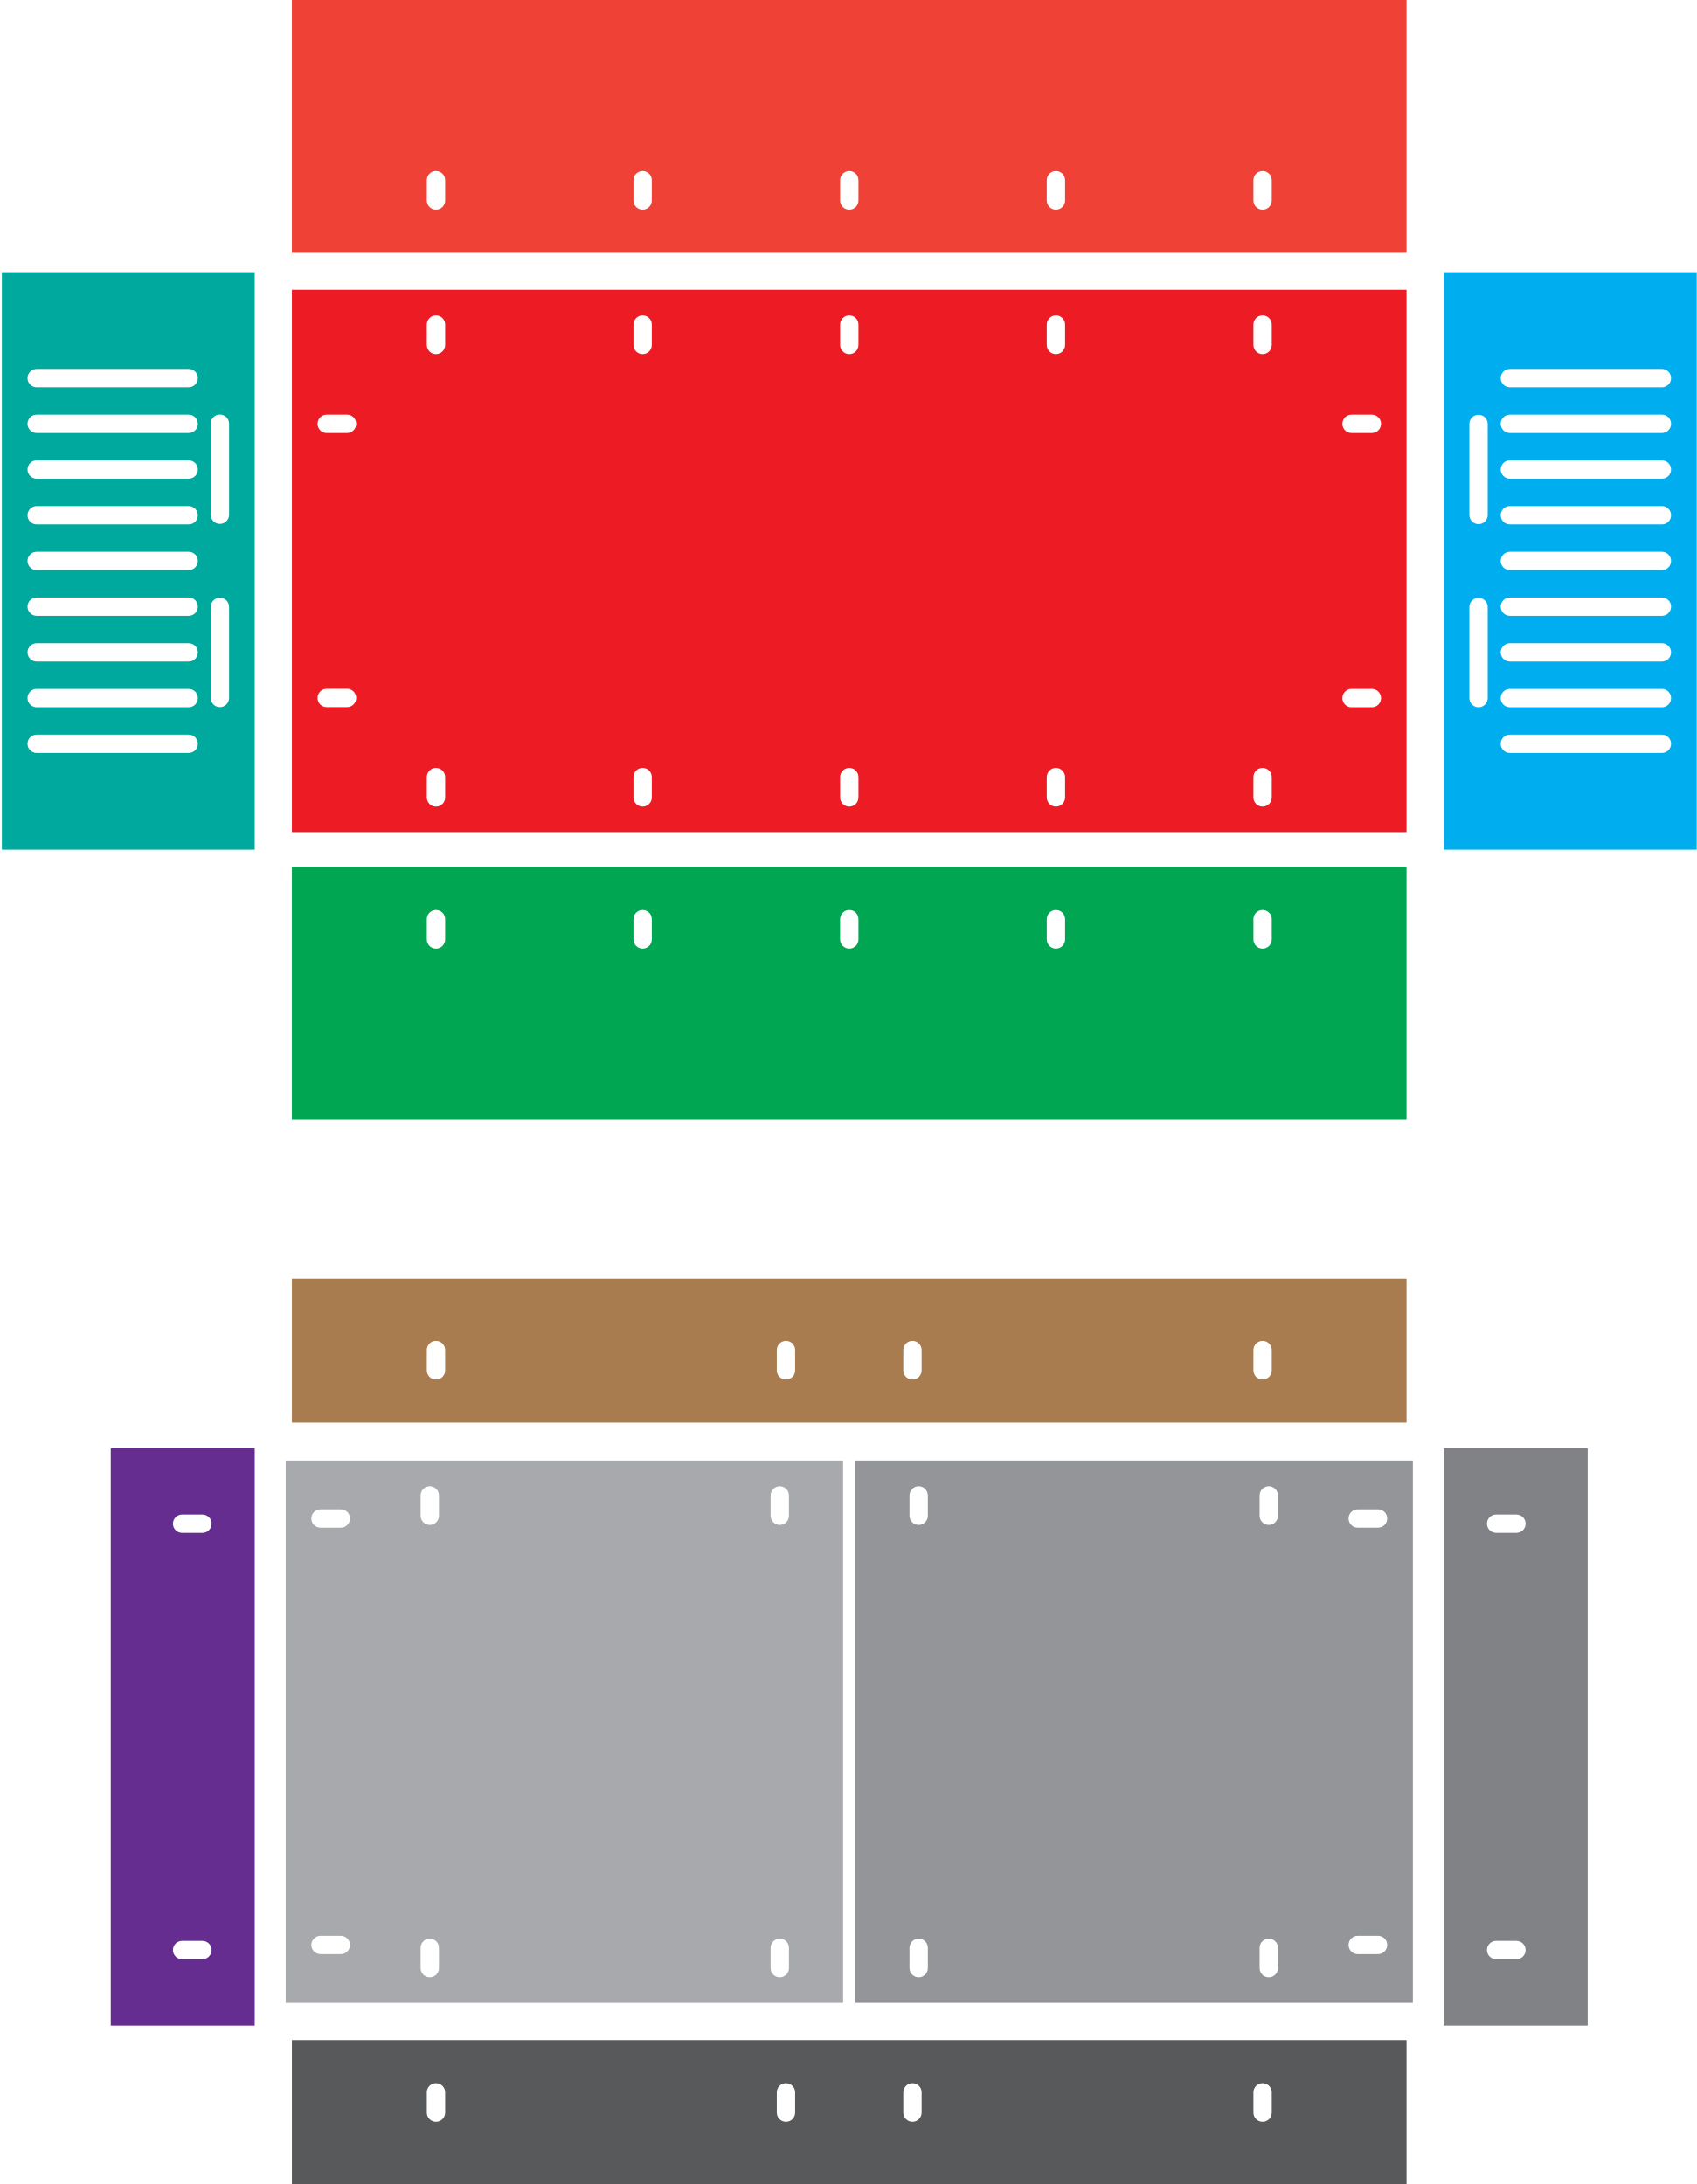
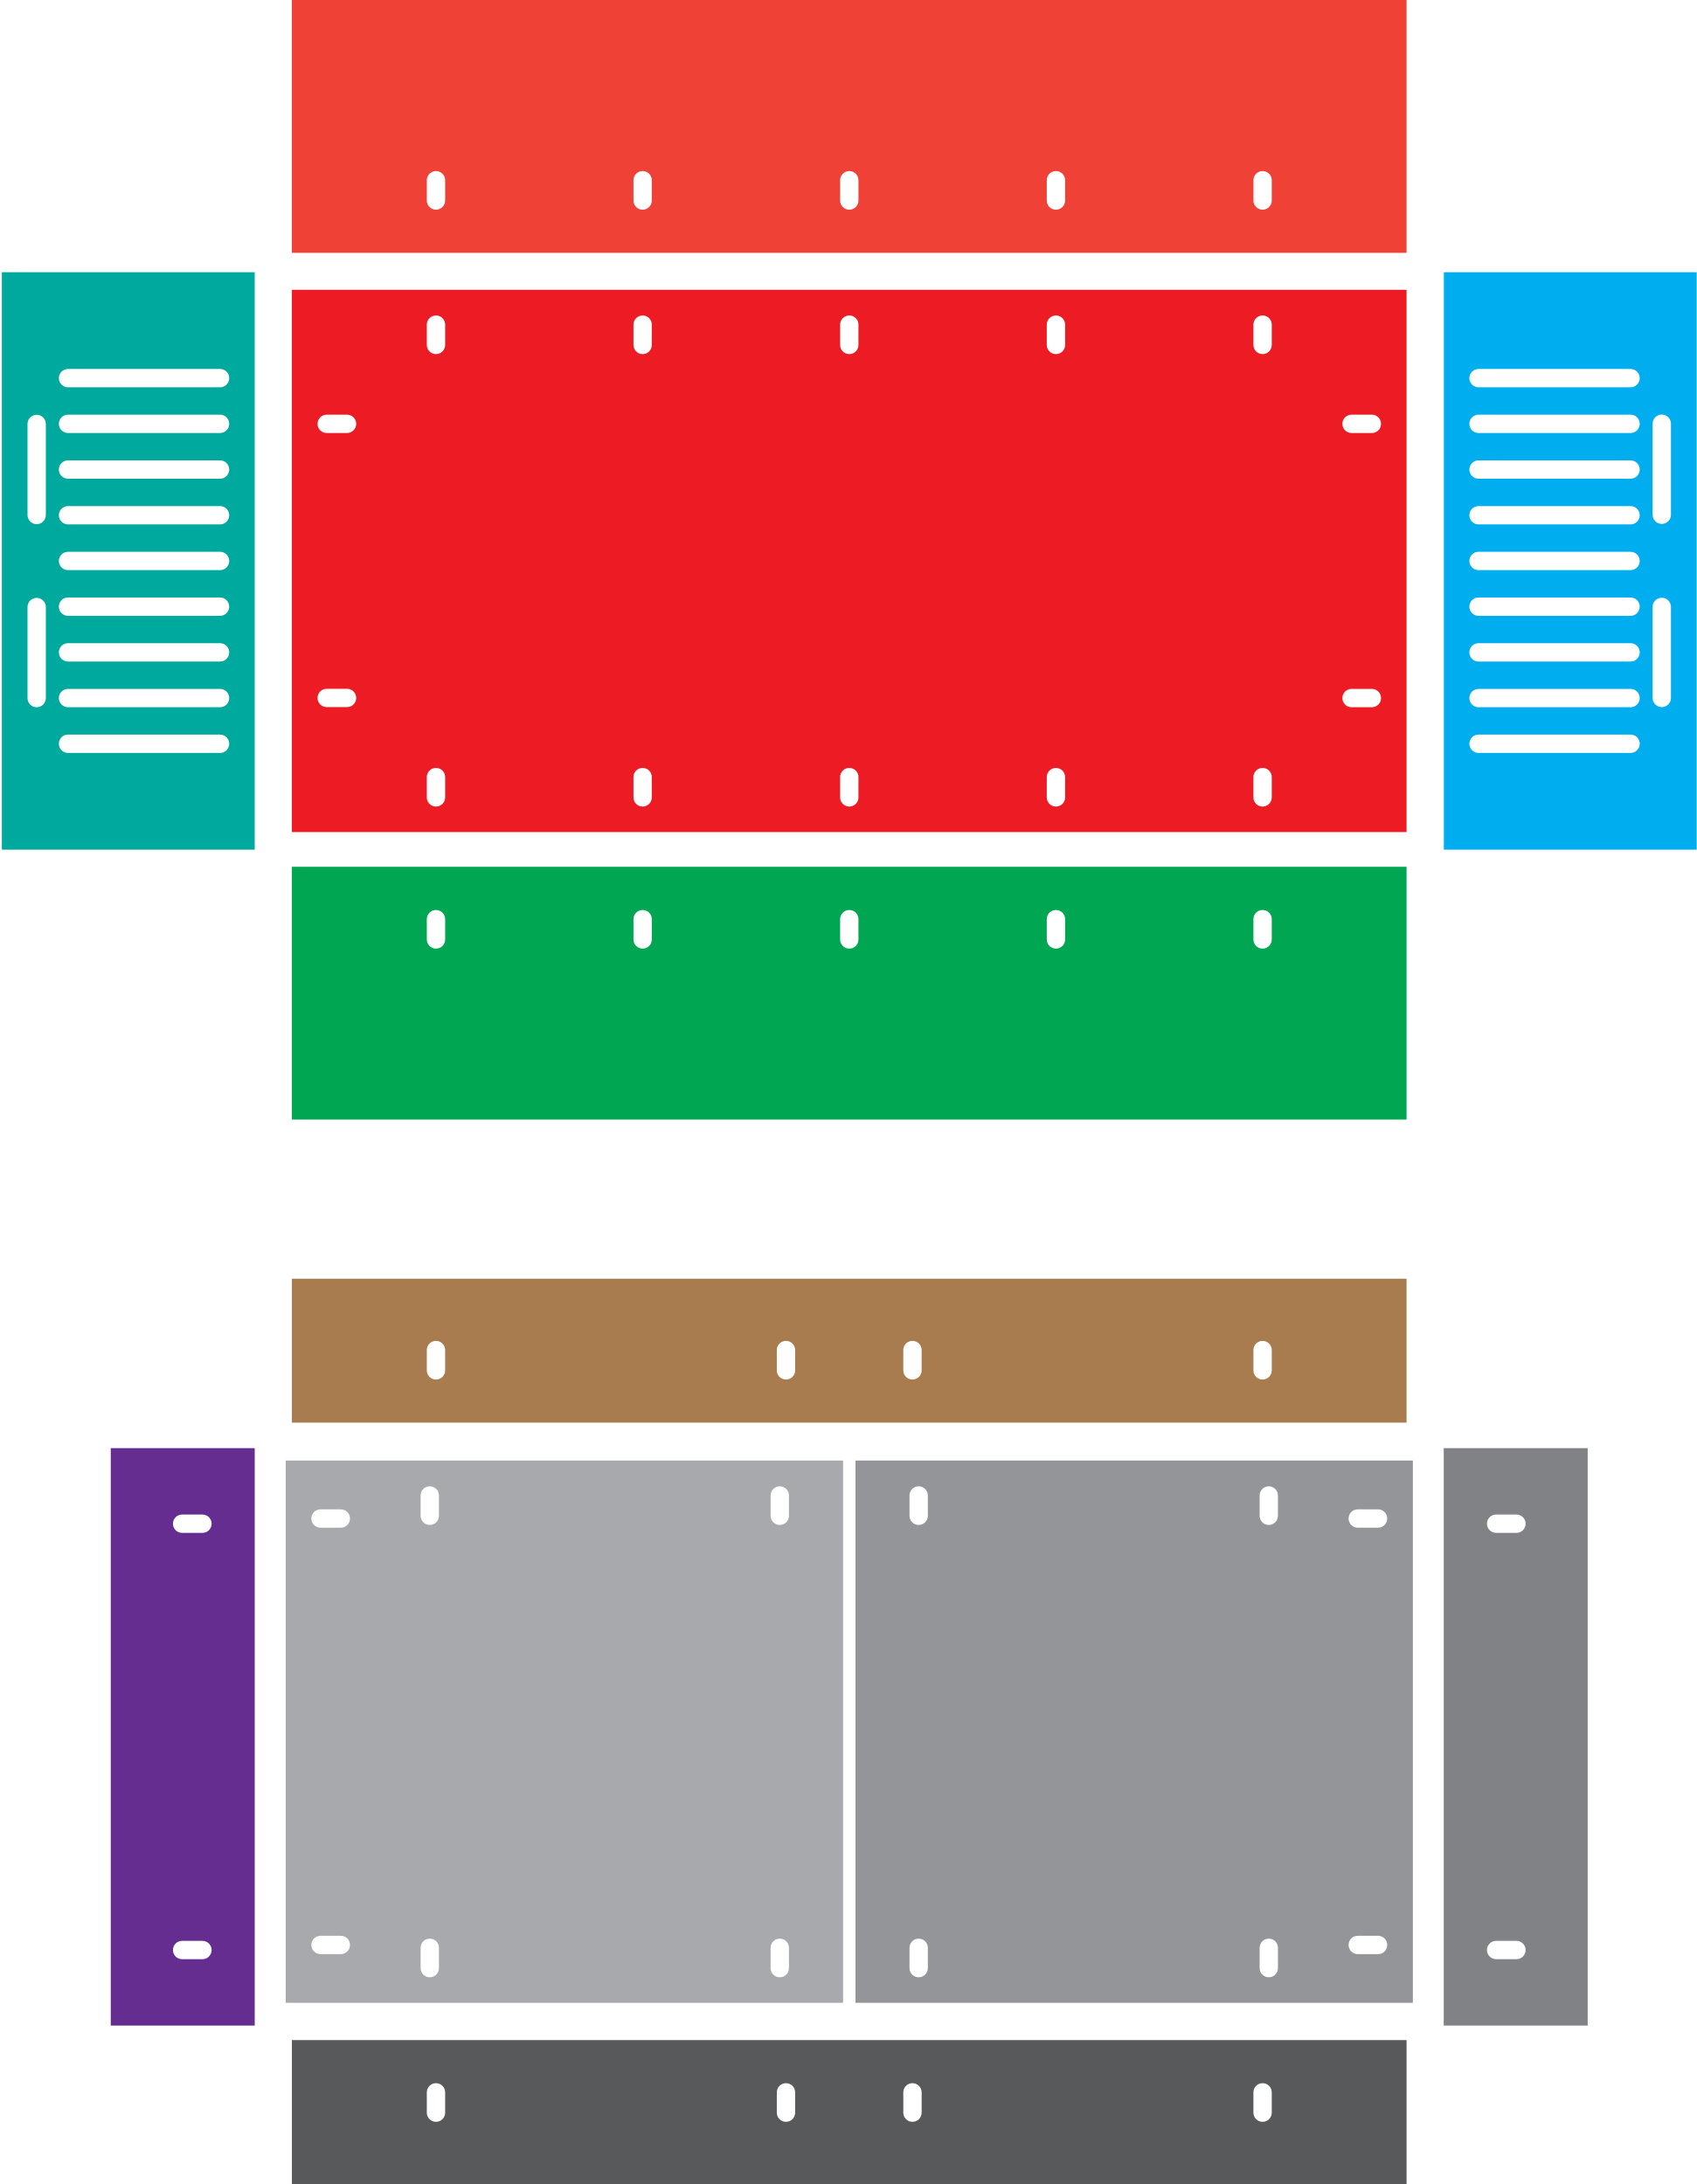
<svg xmlns="http://www.w3.org/2000/svg" viewBox="0 0 1369.4 1763.3">
  <path d="M235.6 234v437.8h899.7V234zm44.5 336.9h-16.4c-4.1 0-7.4-3.3-7.4-7.4s3.3-7.4 7.4-7.4h16.4c4.1 0 7.4 3.3 7.4 7.4s-3.3 7.4-7.4 7.4m0-221.3h-16.4c-4.1 0-7.4-3.3-7.4-7.4s3.3-7.4 7.4-7.4h16.4c4.1 0 7.4 3.3 7.4 7.4s-3.3 7.4-7.4 7.4m79.2 294.2c0 4.1-3.3 7.4-7.4 7.4s-7.4-3.3-7.4-7.4v-16.4c0-4.1 3.3-7.4 7.4-7.4s7.4 3.3 7.4 7.4zm0-365.3c0 4.1-3.3 7.4-7.4 7.4s-7.4-3.3-7.4-7.4v-16.4c0-4.1 3.3-7.4 7.4-7.4s7.4 3.3 7.4 7.4zm166.8 365.3c0 4.1-3.3 7.4-7.4 7.4s-7.4-3.3-7.4-7.4v-16.4c0-4.1 3.3-7.4 7.4-7.4s7.4 3.3 7.4 7.4zm0-365.3c0 4.1-3.3 7.4-7.4 7.4s-7.4-3.3-7.4-7.4v-16.4c0-4.1 3.3-7.4 7.4-7.4s7.4 3.3 7.4 7.4zm166.8 365.3c0 4.1-3.3 7.4-7.4 7.4s-7.4-3.3-7.4-7.4v-16.4c0-4.1 3.3-7.4 7.4-7.4s7.4 3.3 7.4 7.4zm0-365.3c0 4.1-3.3 7.4-7.4 7.4s-7.4-3.3-7.4-7.4v-16.4c0-4.1 3.3-7.4 7.4-7.4s7.4 3.3 7.4 7.4zm166.8 365.3c0 4.1-3.3 7.4-7.4 7.4s-7.4-3.3-7.4-7.4v-16.4c0-4.1 3.3-7.4 7.4-7.4s7.4 3.3 7.4 7.4zm0-365.3c0 4.1-3.3 7.4-7.4 7.4s-7.4-3.3-7.4-7.4v-16.4c0-4.1 3.3-7.4 7.4-7.4s7.4 3.3 7.4 7.4zm166.8 365.3c0 4.1-3.3 7.4-7.4 7.4s-7.4-3.3-7.4-7.4v-16.4c0-4.1 3.3-7.4 7.4-7.4s7.4 3.3 7.4 7.4zm0-365.3c0 4.1-3.3 7.4-7.4 7.4s-7.4-3.3-7.4-7.4v-16.4c0-4.1 3.3-7.4 7.4-7.4s7.4 3.3 7.4 7.4zm80.8 292.5h-16.4c-4.1 0-7.4-3.3-7.4-7.4s3.3-7.4 7.4-7.4h16.4c4.1 0 7.4 3.3 7.4 7.4s-3.3 7.4-7.4 7.4m0-221.4h-16.4c-4.1 0-7.4-3.3-7.4-7.4s3.3-7.4 7.4-7.4h16.4c4.1 0 7.4 3.3 7.4 7.4s-3.3 7.4-7.4 7.4" style="fill:#ed1c24" />
  <path d="M690.5 1179.2V1617h449.9v-437.8zm58.4 409.8c0 4.1-3.3 7.4-7.4 7.4s-7.4-3.3-7.4-7.4v-16.4c0-4.1 3.3-7.4 7.4-7.4s7.4 3.3 7.4 7.4zm0-365.2c0 4.1-3.3 7.4-7.4 7.4s-7.4-3.3-7.4-7.4v-16.4c0-4.1 3.3-7.4 7.4-7.4s7.4 3.3 7.4 7.4zm282.6 365.2c0 4.1-3.3 7.4-7.4 7.4s-7.4-3.3-7.4-7.4v-16.4c0-4.1 3.3-7.4 7.4-7.4s7.4 3.3 7.4 7.4zm0-365.2c0 4.1-3.3 7.4-7.4 7.4s-7.4-3.3-7.4-7.4v-16.4c0-4.1 3.3-7.4 7.4-7.4s7.4 3.3 7.4 7.4zm80.8 353.9h-16.4c-4.1 0-7.4-3.3-7.4-7.4s3.3-7.4 7.4-7.4h16.4c4.1 0 7.4 3.3 7.4 7.4s-3.3 7.4-7.4 7.4m0-344.3h-16.4c-4.1 0-7.4-3.3-7.4-7.4s3.3-7.4 7.4-7.4h16.4c4.1 0 7.4 3.3 7.4 7.4s-3.3 7.4-7.4 7.4" style="fill:#939598" />
  <path d="M230.6 1179.2V1617h449.9v-437.8zm44.5 398.5h-16.4c-4.1 0-7.4-3.3-7.4-7.4s3.3-7.4 7.4-7.4h16.4c4.1 0 7.4 3.3 7.4 7.4s-3.3 7.4-7.4 7.4m0-344.3h-16.4c-4.1 0-7.4-3.3-7.4-7.4s3.3-7.4 7.4-7.4h16.4c4.1 0 7.4 3.3 7.4 7.4s-3.3 7.4-7.4 7.4m79.2 355.6c0 4.1-3.3 7.4-7.4 7.4s-7.4-3.3-7.4-7.4v-16.4c0-4.1 3.3-7.4 7.4-7.4s7.4 3.3 7.4 7.4zm0-365.2c0 4.1-3.3 7.4-7.4 7.4s-7.4-3.3-7.4-7.4v-16.4c0-4.1 3.3-7.4 7.4-7.4s7.4 3.3 7.4 7.4zM636.8 1589c0 4.1-3.3 7.4-7.4 7.4s-7.4-3.3-7.4-7.4v-16.4c0-4.1 3.3-7.4 7.4-7.4s7.4 3.3 7.4 7.4zm0-365.2c0 4.1-3.3 7.4-7.4 7.4s-7.4-3.3-7.4-7.4v-16.4c0-4.1 3.3-7.4 7.4-7.4s7.4 3.3 7.4 7.4z" style="fill:#a7a9ac" />
  <path d="M235.6 1647.1v116.2h899.7v-116.2zm123.7 58.6c0 4.1-3.3 7.4-7.4 7.4s-7.4-3.3-7.4-7.4v-16.4c0-4.1 3.3-7.4 7.4-7.4s7.4 3.3 7.4 7.4zm282.5 0c0 4.1-3.3 7.4-7.4 7.4s-7.4-3.3-7.4-7.4v-16.4c0-4.1 3.3-7.4 7.4-7.4s7.4 3.3 7.4 7.4zm102.1 0c0 4.1-3.3 7.4-7.4 7.4s-7.4-3.3-7.4-7.4v-16.4c0-4.1 3.3-7.4 7.4-7.4s7.4 3.3 7.4 7.4zm282.6 0c0 4.1-3.3 7.4-7.4 7.4s-7.4-3.3-7.4-7.4v-16.4c0-4.1 3.3-7.4 7.4-7.4s7.4 3.3 7.4 7.4z" style="fill:#58595b" />
  <path d="M235.6 1032.4v116.2h899.7v-116.2zm123.7 74c0 4.1-3.3 7.4-7.4 7.4s-7.4-3.3-7.4-7.4V1090c0-4.1 3.3-7.4 7.4-7.4s7.4 3.3 7.4 7.4zm282.5 0c0 4.1-3.3 7.4-7.4 7.4s-7.4-3.3-7.4-7.4V1090c0-4.1 3.3-7.4 7.4-7.4s7.4 3.3 7.4 7.4zm102.1 0c0 4.1-3.3 7.4-7.4 7.4s-7.4-3.3-7.4-7.4V1090c0-4.1 3.3-7.4 7.4-7.4s7.4 3.3 7.4 7.4zm282.6 0c0 4.1-3.3 7.4-7.4 7.4s-7.4-3.3-7.4-7.4V1090c0-4.1 3.3-7.4 7.4-7.4s7.4 3.3 7.4 7.4z" style="fill:#a97c50" />
  <path d="M1165.3 1169.2v466.2h116.2v-466.2zm58.7 412.6h-16.4c-4.1 0-7.4-3.3-7.4-7.4s3.3-7.4 7.4-7.4h16.4c4.1 0 7.4 3.3 7.4 7.4s-3.3 7.4-7.4 7.4m0-344.2h-16.4c-4.1 0-7.4-3.3-7.4-7.4s3.3-7.4 7.4-7.4h16.4c4.1 0 7.4 3.3 7.4 7.4s-3.3 7.4-7.4 7.4" style="fill:#808285" />
  <path d="M89.4 1169.2v466.2h116.2v-466.2zm74 412.6H147c-4.1 0-7.4-3.3-7.4-7.4s3.3-7.4 7.4-7.4h16.4c4.1 0 7.4 3.3 7.4 7.4s-3.3 7.4-7.4 7.4m0-344.2H147c-4.1 0-7.4-3.3-7.4-7.4s3.3-7.4 7.4-7.4h16.4c4.1 0 7.4 3.3 7.4 7.4s-3.3 7.4-7.4 7.4" style="fill:#662d91" />
-   <path d="M103.6 219.8H1.5V686h204.1V219.8zm48.7 388.1H29.6c-4.1 0-7.4-3.3-7.4-7.4s3.3-7.4 7.4-7.4h122.7c4.1 0 7.4 3.3 7.4 7.4s-3.3 7.4-7.4 7.4m0-36.9H29.6c-4.1 0-7.4-3.3-7.4-7.4s3.3-7.4 7.4-7.4h122.7c4.1 0 7.4 3.3 7.4 7.4s-3.3 7.4-7.4 7.4m0-36.9H29.6c-4.1 0-7.4-3.3-7.4-7.4s3.3-7.4 7.4-7.4h122.7c4.1 0 7.4 3.3 7.4 7.4s-3.3 7.4-7.4 7.4m0-36.9H29.6c-4.1 0-7.4-3.3-7.4-7.4s3.3-7.4 7.4-7.4h122.7c4.1 0 7.4 3.3 7.4 7.4s-3.3 7.4-7.4 7.4m0-36.9H29.6c-4.1 0-7.4-3.3-7.4-7.4s3.3-7.4 7.4-7.4h122.7c4.1 0 7.4 3.3 7.4 7.4s-3.3 7.4-7.4 7.4m0-36.9H29.6c-4.1 0-7.4-3.3-7.4-7.4s3.3-7.4 7.4-7.4h122.7c4.1 0 7.4 3.3 7.4 7.4s-3.3 7.4-7.4 7.4m0-36.9H29.6c-4.1 0-7.4-3.3-7.4-7.4s3.3-7.4 7.4-7.4h122.7c4.1 0 7.4 3.3 7.4 7.4s-3.3 7.4-7.4 7.4m0-36.9H29.6c-4.1 0-7.4-3.3-7.4-7.4s3.3-7.4 7.4-7.4h122.7c4.1 0 7.4 3.3 7.4 7.4s-3.3 7.4-7.4 7.4m0-36.9H29.6c-4.1 0-7.4-3.3-7.4-7.4s3.3-7.4 7.4-7.4h122.7c4.1 0 7.4 3.3 7.4 7.4s-3.3 7.4-7.4 7.4m32.6 250.8c0 4.1-3.3 7.4-7.4 7.4s-7.4-3.3-7.4-7.4V490c0-4.1 3.3-7.4 7.4-7.4s7.4 3.3 7.4 7.4zm0-147.9c0 4.1-3.3 7.4-7.4 7.4s-7.4-3.3-7.4-7.4v-73.5c0-4.1 3.3-7.4 7.4-7.4s7.4 3.3 7.4 7.4z" style="fill:#00a99d" />
-   <path d="M1267.4 219.8h-102V686h204.1V219.8h-102Zm-66.6 343.8c0 4.1-3.3 7.4-7.4 7.4s-7.4-3.3-7.4-7.4v-73.5c0-4.1 3.3-7.4 7.4-7.4s7.4 3.3 7.4 7.4zm0-147.8c0 4.1-3.3 7.4-7.4 7.4s-7.4-3.3-7.4-7.4v-73.5c0-4.1 3.3-7.4 7.4-7.4s7.4 3.3 7.4 7.4zm140.6 192.1h-122.7c-4.1 0-7.4-3.3-7.4-7.4s3.3-7.4 7.4-7.4h122.7c4.1 0 7.4 3.3 7.4 7.4s-3.3 7.4-7.4 7.4m0-36.9h-122.7c-4.1 0-7.4-3.3-7.4-7.4s3.3-7.4 7.4-7.4h122.7c4.1 0 7.4 3.3 7.4 7.4s-3.3 7.4-7.4 7.4m0-36.9h-122.7c-4.1 0-7.4-3.3-7.4-7.4s3.3-7.4 7.4-7.4h122.7c4.1 0 7.4 3.3 7.4 7.4s-3.3 7.4-7.4 7.4m0-36.9h-122.7c-4.1 0-7.4-3.3-7.4-7.4s3.3-7.4 7.4-7.4h122.7c4.1 0 7.4 3.3 7.4 7.4s-3.3 7.4-7.4 7.4m0-36.9h-122.7c-4.1 0-7.4-3.3-7.4-7.4s3.3-7.4 7.4-7.4h122.7c4.1 0 7.4 3.3 7.4 7.4s-3.3 7.4-7.4 7.4m0-36.9h-122.7c-4.1 0-7.4-3.3-7.4-7.4s3.3-7.4 7.4-7.4h122.7c4.1 0 7.4 3.3 7.4 7.4s-3.3 7.4-7.4 7.4m0-36.9h-122.7c-4.1 0-7.4-3.3-7.4-7.4s3.3-7.4 7.4-7.4h122.7c4.1 0 7.4 3.3 7.4 7.4s-3.3 7.4-7.4 7.4m0-36.9h-122.7c-4.1 0-7.4-3.3-7.4-7.4s3.3-7.4 7.4-7.4h122.7c4.1 0 7.4 3.3 7.4 7.4s-3.3 7.4-7.4 7.4m0-36.9h-122.7c-4.1 0-7.4-3.3-7.4-7.4s3.3-7.4 7.4-7.4h122.7c4.1 0 7.4 3.3 7.4 7.4s-3.3 7.4-7.4 7.4" style="fill:#00aeef" />
+   <path d="M103.6 219.8H1.5V686h204.1V219.8zM37 563.6c0 4.1-3.3 7.4-7.4 7.4s-7.4-3.3-7.4-7.4v-73.5c0-4.1 3.3-7.4 7.4-7.4s7.4 3.3 7.4 7.4zm0-147.8c0 4.1-3.3 7.4-7.4 7.4s-7.4-3.3-7.4-7.4v-73.5c0-4.1 3.3-7.4 7.4-7.4s7.4 3.3 7.4 7.4zm140.6 192.1H54.9c-4.1 0-7.4-3.3-7.4-7.4s3.3-7.4 7.4-7.4h122.7c4.1 0 7.4 3.3 7.4 7.4s-3.3 7.4-7.4 7.4m0-36.9H54.9c-4.1 0-7.4-3.3-7.4-7.4s3.3-7.4 7.4-7.4h122.7c4.1 0 7.4 3.3 7.4 7.4s-3.3 7.4-7.4 7.4m0-36.9H54.9c-4.1 0-7.4-3.3-7.4-7.4s3.3-7.4 7.4-7.4h122.7c4.1 0 7.4 3.3 7.4 7.4s-3.3 7.4-7.4 7.4m0-36.9H54.9c-4.1 0-7.4-3.3-7.4-7.4s3.3-7.4 7.4-7.4h122.7c4.1 0 7.4 3.3 7.4 7.4s-3.3 7.4-7.4 7.4m0-36.9H54.9c-4.1 0-7.4-3.3-7.4-7.4s3.3-7.4 7.4-7.4h122.7c4.1 0 7.4 3.3 7.4 7.4s-3.3 7.4-7.4 7.4m0-36.9H54.9c-4.1 0-7.4-3.3-7.4-7.4s3.3-7.4 7.4-7.4h122.7c4.1 0 7.4 3.3 7.4 7.4s-3.3 7.4-7.4 7.4m0-36.9H54.9c-4.1 0-7.4-3.3-7.4-7.4s3.3-7.4 7.4-7.4h122.7c4.1 0 7.4 3.3 7.4 7.4s-3.3 7.4-7.4 7.4m0-36.9H54.9c-4.1 0-7.4-3.3-7.4-7.4s3.3-7.4 7.4-7.4h122.7c4.1 0 7.4 3.3 7.4 7.4s-3.3 7.4-7.4 7.4m0-36.9H54.9c-4.1 0-7.4-3.3-7.4-7.4s3.3-7.4 7.4-7.4h122.7c4.1 0 7.4 3.3 7.4 7.4s-3.3 7.4-7.4 7.4" style="fill:#00a99d" />
+   <path d="M1267.4 219.8h-102V686h204.1V219.8h-102Zm48.7 388.1h-122.7c-4.1 0-7.4-3.3-7.4-7.4s3.3-7.4 7.4-7.4h122.7c4.1 0 7.4 3.3 7.4 7.4s-3.3 7.4-7.4 7.4m0-36.9h-122.7c-4.1 0-7.4-3.3-7.4-7.4s3.3-7.4 7.4-7.4h122.7c4.1 0 7.4 3.3 7.4 7.4s-3.3 7.4-7.4 7.4m0-36.9h-122.7c-4.1 0-7.4-3.3-7.4-7.4s3.3-7.4 7.4-7.4h122.7c4.1 0 7.4 3.3 7.4 7.4s-3.3 7.4-7.4 7.4m0-36.9h-122.7c-4.1 0-7.4-3.3-7.4-7.4s3.3-7.4 7.4-7.4h122.7c4.1 0 7.4 3.3 7.4 7.4s-3.3 7.4-7.4 7.4m0-36.9h-122.7c-4.1 0-7.4-3.3-7.4-7.4s3.3-7.4 7.4-7.4h122.7c4.1 0 7.4 3.3 7.4 7.4s-3.3 7.4-7.4 7.4m0-36.9h-122.7c-4.1 0-7.4-3.3-7.4-7.4s3.3-7.4 7.4-7.4h122.7c4.1 0 7.4 3.3 7.4 7.4s-3.3 7.4-7.4 7.4m0-36.9h-122.7c-4.1 0-7.4-3.3-7.4-7.4s3.3-7.4 7.4-7.4h122.7c4.1 0 7.4 3.3 7.4 7.4s-3.3 7.4-7.4 7.4m0-36.9h-122.7c-4.1 0-7.4-3.3-7.4-7.4s3.3-7.4 7.4-7.4h122.7c4.1 0 7.4 3.3 7.4 7.4s-3.3 7.4-7.4 7.4m0-36.9h-122.7c-4.1 0-7.4-3.3-7.4-7.4s3.3-7.4 7.4-7.4h122.7c4.1 0 7.4 3.3 7.4 7.4s-3.3 7.4-7.4 7.4m32.6 250.8c0 4.1-3.3 7.4-7.4 7.4s-7.4-3.3-7.4-7.4V490c0-4.1 3.3-7.4 7.4-7.4s7.4 3.3 7.4 7.4zm0-147.9c0 4.1-3.3 7.4-7.4 7.4s-7.4-3.3-7.4-7.4v-73.5c0-4.1 3.3-7.4 7.4-7.4s7.4 3.3 7.4 7.4z" style="fill:#00aeef" />
  <path d="M235.6 0v204.1h899.7V0zm123.7 161.9c0 4.1-3.3 7.4-7.4 7.4s-7.4-3.3-7.4-7.4v-16.4c0-4.1 3.3-7.4 7.4-7.4s7.4 3.3 7.4 7.4zm166.8 0c0 4.1-3.3 7.4-7.4 7.4s-7.4-3.3-7.4-7.4v-16.4c0-4.1 3.3-7.4 7.4-7.4s7.4 3.3 7.4 7.4zm166.8 0c0 4.1-3.3 7.4-7.4 7.4s-7.4-3.3-7.4-7.4v-16.4c0-4.1 3.3-7.4 7.4-7.4s7.4 3.3 7.4 7.4zm166.8 0c0 4.1-3.3 7.4-7.4 7.4s-7.4-3.3-7.4-7.4v-16.4c0-4.1 3.3-7.4 7.4-7.4s7.4 3.3 7.4 7.4zm166.8 0c0 4.1-3.3 7.4-7.4 7.4s-7.4-3.3-7.4-7.4v-16.4c0-4.1 3.3-7.4 7.4-7.4s7.4 3.3 7.4 7.4z" style="fill:#ef4136" />
  <path d="M235.6 699.8v204.1h899.7V699.8zm123.7 58.7c0 4.1-3.3 7.4-7.4 7.4s-7.4-3.3-7.4-7.4v-16.4c0-4.1 3.3-7.4 7.4-7.4s7.4 3.3 7.4 7.4zm166.8 0c0 4.1-3.3 7.4-7.4 7.4s-7.4-3.3-7.4-7.4v-16.4c0-4.1 3.3-7.4 7.4-7.4s7.4 3.3 7.4 7.4zm166.8 0c0 4.1-3.3 7.4-7.4 7.4s-7.4-3.3-7.4-7.4v-16.4c0-4.1 3.3-7.4 7.4-7.4s7.4 3.3 7.4 7.4zm166.8 0c0 4.1-3.3 7.4-7.4 7.4s-7.4-3.3-7.4-7.4v-16.4c0-4.1 3.3-7.4 7.4-7.4s7.4 3.3 7.4 7.4zm166.8 0c0 4.1-3.3 7.4-7.4 7.4s-7.4-3.3-7.4-7.4v-16.4c0-4.1 3.3-7.4 7.4-7.4s7.4 3.3 7.4 7.4z" style="fill:#00a651" />
</svg>
